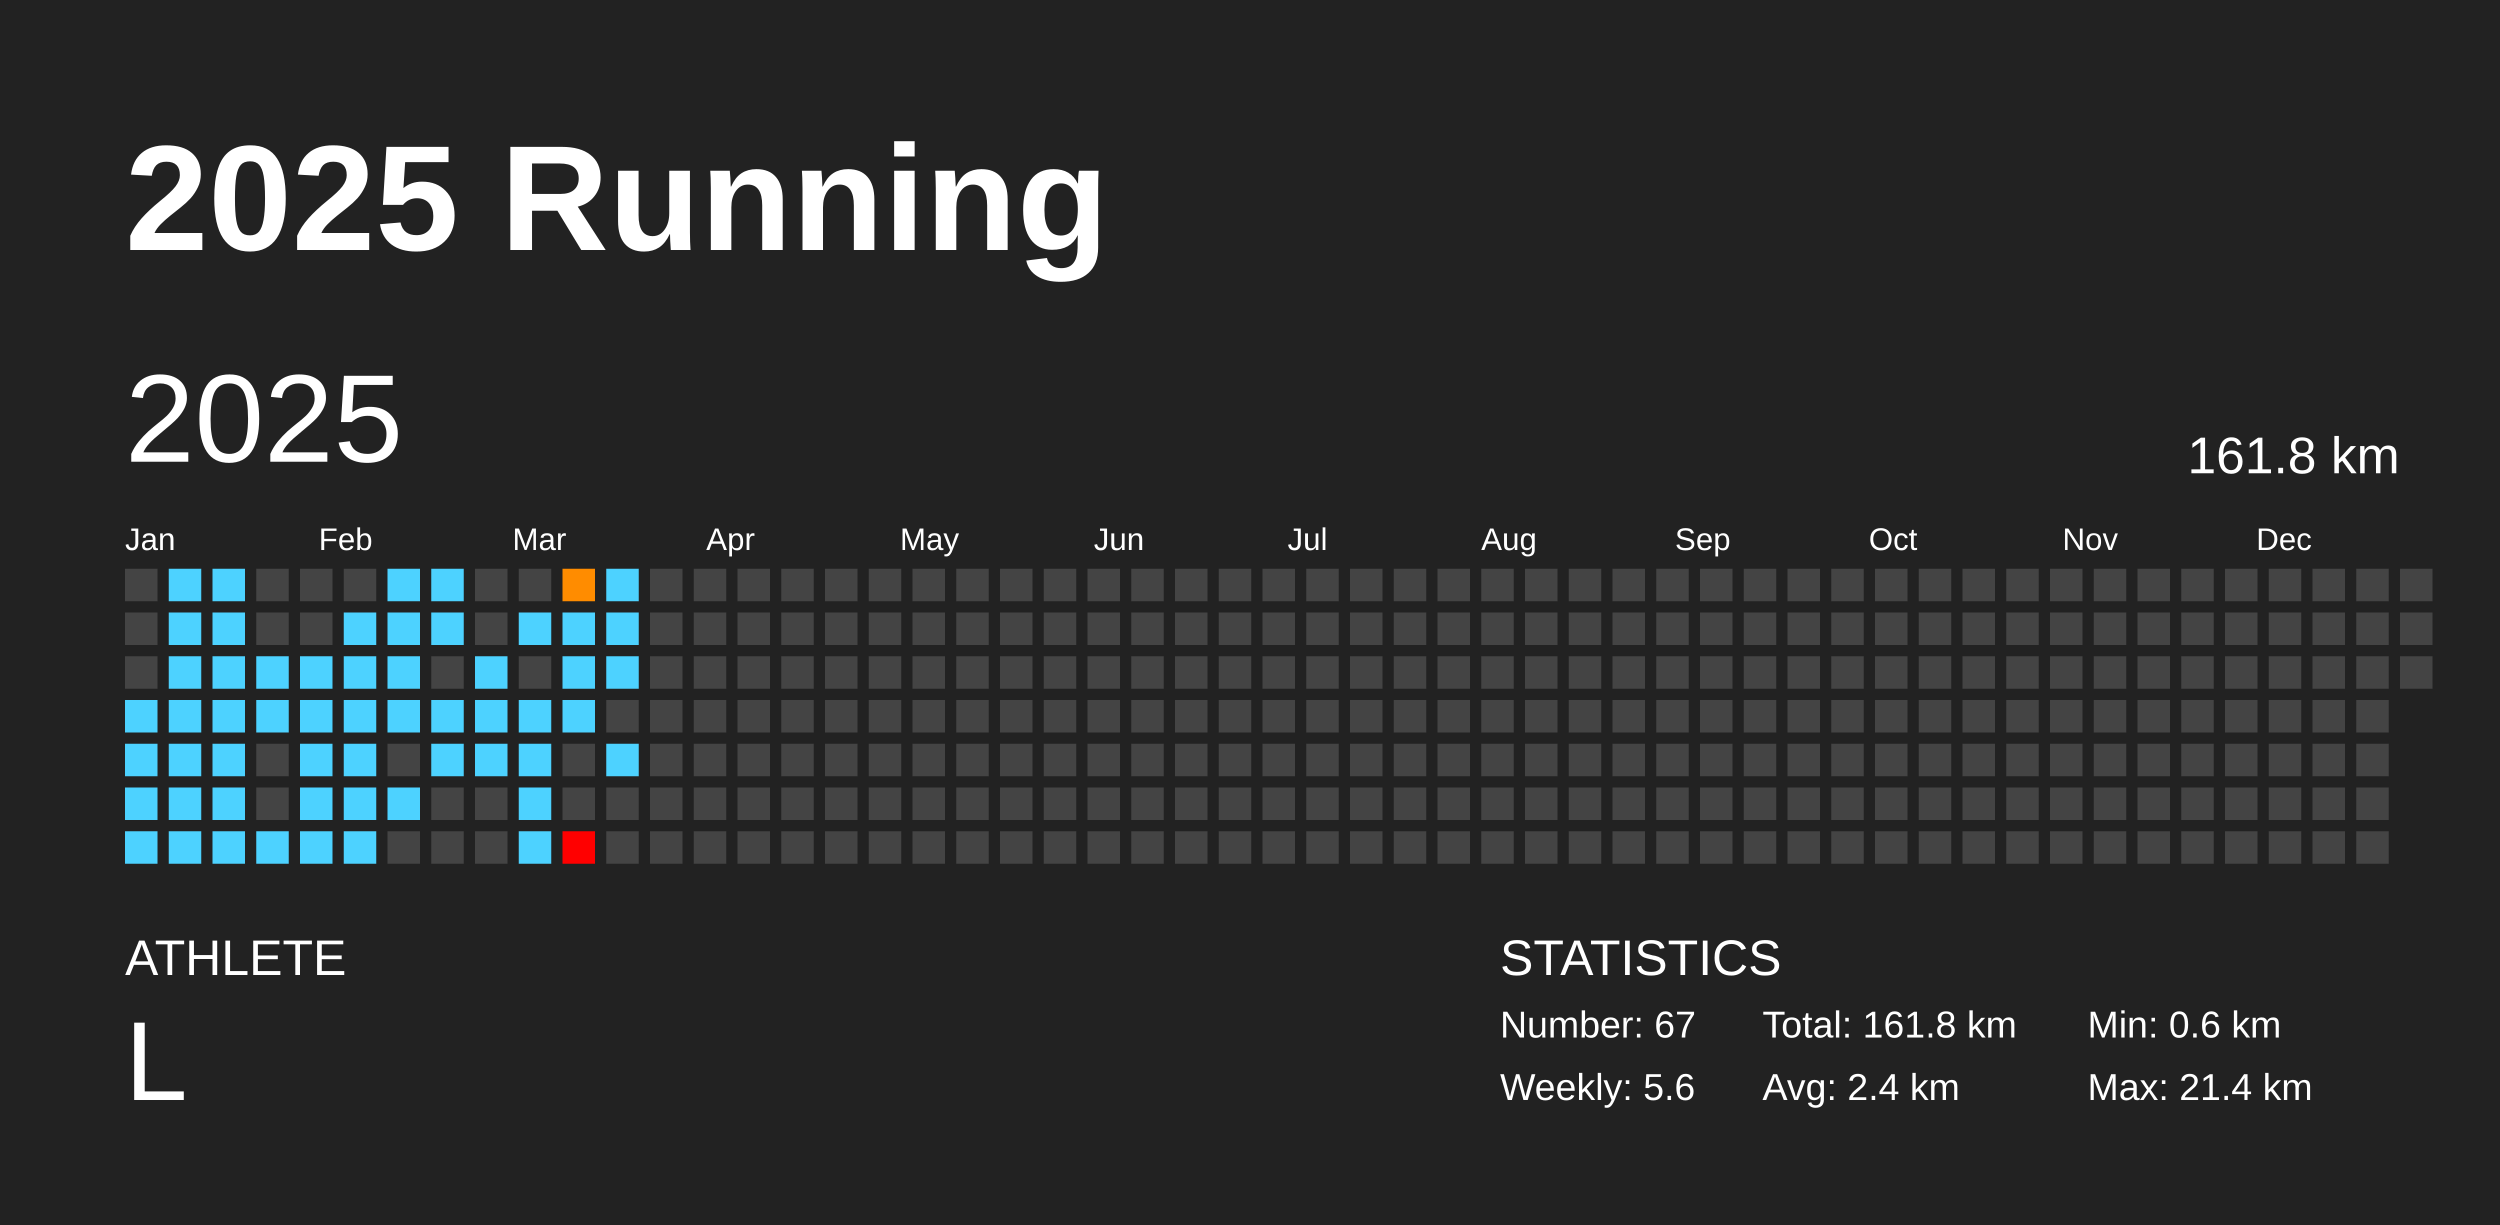
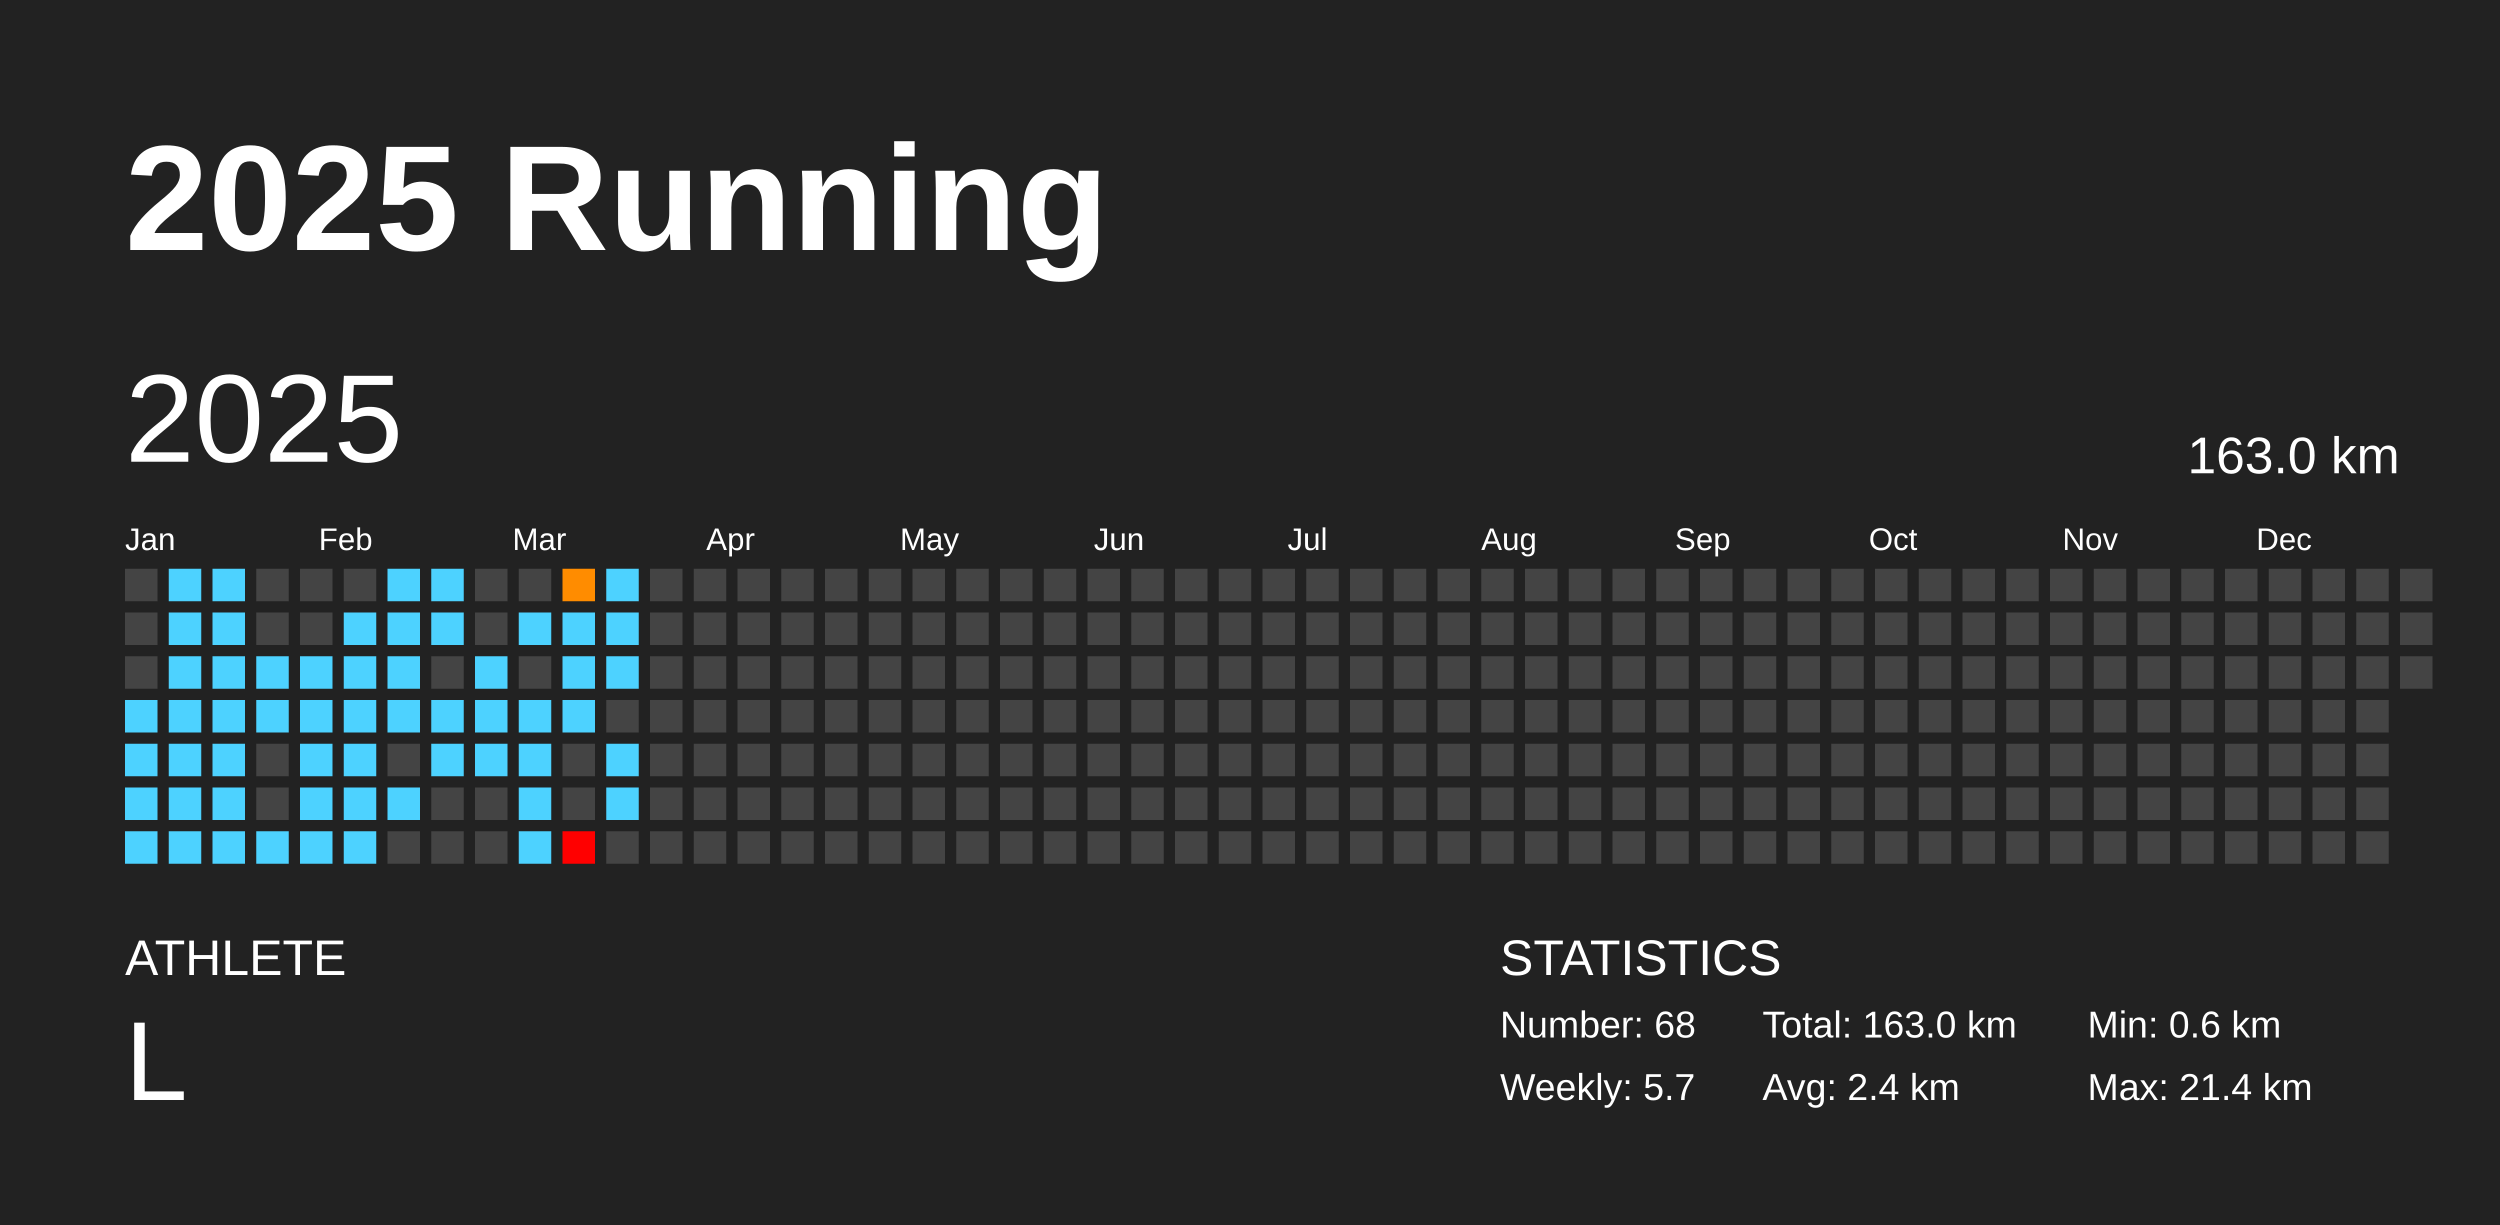
<svg xmlns="http://www.w3.org/2000/svg" baseProfile="full" height="98mm" version="1.1" viewBox="0,0,200,98" width="200mm">
  <defs />
  <rect fill="#222222" height="98" width="200" x="0" y="0" />
  <text fill="#FFFFFF" style="font-size:12px; font-family:Arial; font-weight:bold;" x="10" y="20">2025 Running</text>
  <text fill="#FFFFFF" style="font-size:4px; font-family:Arial" x="10" y="78">ATHLETE</text>
  <text fill="#FFFFFF" style="font-size:9px; font-family:Arial" x="10" y="88">L</text>
  <text fill="#FFFFFF" style="font-size:4px; font-family:Arial" x="120" y="78">STATISTICS</text>
-   <text fill="#FFFFFF" style="font-size:3px; font-family:Arial" x="120" y="83">Number: 67</text>
-   <text fill="#FFFFFF" style="font-size:3px; font-family:Arial" x="120" y="88">Weekly: 5.6</text>
-   <text fill="#FFFFFF" style="font-size:3px; font-family:Arial" x="141" y="83">Total: 161.8 km</text>
+   <text fill="#FFFFFF" style="font-size:3px; font-family:Arial" x="120" y="83">Number: 68</text>
+   <text fill="#FFFFFF" style="font-size:3px; font-family:Arial" x="120" y="88">Weekly: 5.7</text>
+   <text fill="#FFFFFF" style="font-size:3px; font-family:Arial" x="141" y="83">Total: 163.0 km</text>
  <text fill="#FFFFFF" style="font-size:3px; font-family:Arial" x="141" y="88">Avg: 2.4 km</text>
  <text fill="#FFFFFF" style="font-size:3px; font-family:Arial" x="167" y="83">Min: 0.6 km</text>
  <text fill="#FFFFFF" style="font-size:3px; font-family:Arial" x="167" y="88">Max: 21.4 km</text>
  <text dominant-baseline="hanging" fill="#FFFFFF" style="font-size:10.0px; font-family:Arial;" x="10" y="30">2025</text>
-   <text dominant-baseline="hanging" fill="#FFFFFF" style="font-size:4.125px; font-family:Arial;" x="175" y="35">161.8 km</text>
+   <text dominant-baseline="hanging" fill="#FFFFFF" style="font-size:4.125px; font-family:Arial;" x="175" y="35">163.0 km</text>
  <text fill="#FFFFFF" style="font-size:2.5px; font-family:Arial" x="10.0" y="44">Jan</text>
  <text fill="#FFFFFF" style="font-size:2.5px; font-family:Arial" x="25.5" y="44">Feb</text>
  <text fill="#FFFFFF" style="font-size:2.5px; font-family:Arial" x="41.0" y="44">Mar</text>
  <text fill="#FFFFFF" style="font-size:2.5px; font-family:Arial" x="56.5" y="44">Apr</text>
  <text fill="#FFFFFF" style="font-size:2.5px; font-family:Arial" x="72.0" y="44">May</text>
  <text fill="#FFFFFF" style="font-size:2.5px; font-family:Arial" x="87.5" y="44">Jun</text>
  <text fill="#FFFFFF" style="font-size:2.5px; font-family:Arial" x="103.0" y="44">Jul</text>
  <text fill="#FFFFFF" style="font-size:2.5px; font-family:Arial" x="118.5" y="44">Aug</text>
  <text fill="#FFFFFF" style="font-size:2.5px; font-family:Arial" x="134.0" y="44">Sep</text>
  <text fill="#FFFFFF" style="font-size:2.5px; font-family:Arial" x="149.5" y="44">Oct</text>
  <text fill="#FFFFFF" style="font-size:2.5px; font-family:Arial" x="165.0" y="44">Nov</text>
  <text fill="#FFFFFF" style="font-size:2.5px; font-family:Arial" x="180.5" y="44">Dec</text>
  <rect fill="#444444" height="2.6" width="2.6" x="10.0" y="45.5" />
  <rect fill="#444444" height="2.6" width="2.6" x="10.0" y="49.0" />
  <rect fill="#444444" height="2.6" width="2.6" x="10.0" y="52.5" />
  <rect fill="#4dd2ff" height="2.6" width="2.6" x="10.0" y="56.0" />
  <rect fill="#4dd2ff" height="2.6" width="2.6" x="10.0" y="59.5" />
  <rect fill="#4dd2ff" height="2.6" width="2.6" x="10.0" y="63.0" />
  <rect fill="#4dd2ff" height="2.6" width="2.6" x="10.0" y="66.5" />
  <rect fill="#4dd2ff" height="2.6" width="2.6" x="13.5" y="45.5" />
  <rect fill="#4dd2ff" height="2.6" width="2.6" x="13.5" y="49.0" />
  <rect fill="#4dd2ff" height="2.6" width="2.6" x="13.5" y="52.5" />
  <rect fill="#4dd2ff" height="2.6" width="2.6" x="13.5" y="56.0" />
  <rect fill="#4dd2ff" height="2.6" width="2.6" x="13.5" y="59.5" />
  <rect fill="#4dd2ff" height="2.6" width="2.6" x="13.5" y="63.0" />
  <rect fill="#4dd2ff" height="2.6" width="2.6" x="13.5" y="66.5" />
  <rect fill="#4dd2ff" height="2.6" width="2.6" x="17.0" y="45.5" />
  <rect fill="#4dd2ff" height="2.6" width="2.6" x="17.0" y="49.0" />
  <rect fill="#4dd2ff" height="2.6" width="2.6" x="17.0" y="52.5" />
  <rect fill="#4dd2ff" height="2.6" width="2.6" x="17.0" y="56.0" />
  <rect fill="#4dd2ff" height="2.6" width="2.6" x="17.0" y="59.5" />
  <rect fill="#4dd2ff" height="2.6" width="2.6" x="17.0" y="63.0" />
  <rect fill="#4dd2ff" height="2.6" width="2.6" x="17.0" y="66.5" />
  <rect fill="#444444" height="2.6" width="2.6" x="20.5" y="45.5" />
  <rect fill="#444444" height="2.6" width="2.6" x="20.5" y="49.0" />
  <rect fill="#4dd2ff" height="2.6" width="2.6" x="20.5" y="52.5" />
  <rect fill="#4dd2ff" height="2.6" width="2.6" x="20.5" y="56.0" />
  <rect fill="#444444" height="2.6" width="2.6" x="20.5" y="59.5" />
  <rect fill="#444444" height="2.6" width="2.6" x="20.5" y="63.0" />
  <rect fill="#4dd2ff" height="2.6" width="2.6" x="20.5" y="66.5" />
  <rect fill="#444444" height="2.6" width="2.6" x="24.0" y="45.5" />
  <rect fill="#444444" height="2.6" width="2.6" x="24.0" y="49.0" />
  <rect fill="#4dd2ff" height="2.6" width="2.6" x="24.0" y="52.5" />
  <rect fill="#4dd2ff" height="2.6" width="2.6" x="24.0" y="56.0" />
  <rect fill="#4dd2ff" height="2.6" width="2.6" x="24.0" y="59.5" />
  <rect fill="#4dd2ff" height="2.6" width="2.6" x="24.0" y="63.0" />
  <rect fill="#4dd2ff" height="2.6" width="2.6" x="24.0" y="66.5" />
  <rect fill="#444444" height="2.6" width="2.6" x="27.5" y="45.5" />
  <rect fill="#4dd2ff" height="2.6" width="2.6" x="27.5" y="49.0" />
  <rect fill="#4dd2ff" height="2.6" width="2.6" x="27.5" y="52.5" />
  <rect fill="#4dd2ff" height="2.6" width="2.6" x="27.5" y="56.0" />
  <rect fill="#4dd2ff" height="2.6" width="2.6" x="27.5" y="59.5" />
  <rect fill="#4dd2ff" height="2.6" width="2.6" x="27.5" y="63.0" />
  <rect fill="#4dd2ff" height="2.6" width="2.6" x="27.5" y="66.5" />
  <rect fill="#4dd2ff" height="2.6" width="2.6" x="31.0" y="45.5" />
  <rect fill="#4dd2ff" height="2.6" width="2.6" x="31.0" y="49.0" />
  <rect fill="#4dd2ff" height="2.6" width="2.6" x="31.0" y="52.5" />
  <rect fill="#4dd2ff" height="2.6" width="2.6" x="31.0" y="56.0" />
  <rect fill="#444444" height="2.6" width="2.6" x="31.0" y="59.5" />
  <rect fill="#4dd2ff" height="2.6" width="2.6" x="31.0" y="63.0" />
  <rect fill="#444444" height="2.6" width="2.6" x="31.0" y="66.5" />
  <rect fill="#4dd2ff" height="2.6" width="2.6" x="34.5" y="45.5" />
  <rect fill="#4dd2ff" height="2.6" width="2.6" x="34.5" y="49.0" />
  <rect fill="#444444" height="2.6" width="2.6" x="34.5" y="52.5" />
  <rect fill="#4dd2ff" height="2.6" width="2.6" x="34.5" y="56.0" />
  <rect fill="#4dd2ff" height="2.6" width="2.6" x="34.5" y="59.5" />
  <rect fill="#444444" height="2.6" width="2.6" x="34.5" y="63.0" />
  <rect fill="#444444" height="2.6" width="2.6" x="34.5" y="66.5" />
  <rect fill="#444444" height="2.6" width="2.6" x="38.0" y="45.5" />
  <rect fill="#444444" height="2.6" width="2.6" x="38.0" y="49.0" />
  <rect fill="#4dd2ff" height="2.6" width="2.6" x="38.0" y="52.5" />
  <rect fill="#4dd2ff" height="2.6" width="2.6" x="38.0" y="56.0" />
  <rect fill="#4dd2ff" height="2.6" width="2.6" x="38.0" y="59.5" />
  <rect fill="#444444" height="2.6" width="2.6" x="38.0" y="63.0" />
  <rect fill="#444444" height="2.6" width="2.6" x="38.0" y="66.5" />
  <rect fill="#444444" height="2.6" width="2.6" x="41.5" y="45.5" />
  <rect fill="#4dd2ff" height="2.6" width="2.6" x="41.5" y="49.0" />
  <rect fill="#444444" height="2.6" width="2.6" x="41.5" y="52.5" />
  <rect fill="#4dd2ff" height="2.6" width="2.6" x="41.5" y="56.0" />
  <rect fill="#4dd2ff" height="2.6" width="2.6" x="41.5" y="59.5" />
  <rect fill="#4dd2ff" height="2.6" width="2.6" x="41.5" y="63.0" />
  <rect fill="#4dd2ff" height="2.6" width="2.6" x="41.5" y="66.5" />
  <rect fill="#ff8c00" height="2.6" width="2.6" x="45.0" y="45.5" />
  <rect fill="#4dd2ff" height="2.6" width="2.6" x="45.0" y="49.0" />
  <rect fill="#4dd2ff" height="2.6" width="2.6" x="45.0" y="52.5" />
  <rect fill="#4dd2ff" height="2.6" width="2.6" x="45.0" y="56.0" />
  <rect fill="#444444" height="2.6" width="2.6" x="45.0" y="59.5" />
  <rect fill="#444444" height="2.6" width="2.6" x="45.0" y="63.0" />
  <rect fill="red" height="2.6" width="2.6" x="45.0" y="66.5" />
  <rect fill="#4dd2ff" height="2.6" width="2.6" x="48.5" y="45.5" />
  <rect fill="#4dd2ff" height="2.6" width="2.6" x="48.5" y="49.0" />
  <rect fill="#4dd2ff" height="2.6" width="2.6" x="48.5" y="52.5" />
  <rect fill="#444444" height="2.6" width="2.6" x="48.5" y="56.0" />
  <rect fill="#4dd2ff" height="2.6" width="2.6" x="48.5" y="59.5" />
-   <rect fill="#444444" height="2.6" width="2.6" x="48.5" y="63.0" />
+   <rect fill="#4dd2ff" height="2.6" width="2.6" x="48.5" y="63.0" />
  <rect fill="#444444" height="2.6" width="2.6" x="48.5" y="66.5" />
  <rect fill="#444444" height="2.6" width="2.6" x="52.0" y="45.5" />
  <rect fill="#444444" height="2.6" width="2.6" x="52.0" y="49.0" />
  <rect fill="#444444" height="2.6" width="2.6" x="52.0" y="52.5" />
  <rect fill="#444444" height="2.6" width="2.6" x="52.0" y="56.0" />
  <rect fill="#444444" height="2.6" width="2.6" x="52.0" y="59.5" />
  <rect fill="#444444" height="2.6" width="2.6" x="52.0" y="63.0" />
  <rect fill="#444444" height="2.6" width="2.6" x="52.0" y="66.5" />
  <rect fill="#444444" height="2.6" width="2.6" x="55.5" y="45.5" />
  <rect fill="#444444" height="2.6" width="2.6" x="55.5" y="49.0" />
  <rect fill="#444444" height="2.6" width="2.6" x="55.5" y="52.5" />
  <rect fill="#444444" height="2.6" width="2.6" x="55.5" y="56.0" />
  <rect fill="#444444" height="2.6" width="2.6" x="55.5" y="59.5" />
  <rect fill="#444444" height="2.6" width="2.6" x="55.5" y="63.0" />
  <rect fill="#444444" height="2.6" width="2.6" x="55.5" y="66.5" />
  <rect fill="#444444" height="2.6" width="2.6" x="59.0" y="45.5" />
  <rect fill="#444444" height="2.6" width="2.6" x="59.0" y="49.0" />
  <rect fill="#444444" height="2.6" width="2.6" x="59.0" y="52.5" />
  <rect fill="#444444" height="2.6" width="2.6" x="59.0" y="56.0" />
  <rect fill="#444444" height="2.6" width="2.6" x="59.0" y="59.5" />
  <rect fill="#444444" height="2.6" width="2.6" x="59.0" y="63.0" />
  <rect fill="#444444" height="2.6" width="2.6" x="59.0" y="66.5" />
  <rect fill="#444444" height="2.6" width="2.6" x="62.5" y="45.5" />
  <rect fill="#444444" height="2.6" width="2.6" x="62.5" y="49.0" />
  <rect fill="#444444" height="2.6" width="2.6" x="62.5" y="52.5" />
  <rect fill="#444444" height="2.6" width="2.6" x="62.5" y="56.0" />
  <rect fill="#444444" height="2.6" width="2.6" x="62.5" y="59.5" />
  <rect fill="#444444" height="2.6" width="2.6" x="62.5" y="63.0" />
  <rect fill="#444444" height="2.6" width="2.6" x="62.5" y="66.5" />
  <rect fill="#444444" height="2.6" width="2.6" x="66.0" y="45.5" />
  <rect fill="#444444" height="2.6" width="2.6" x="66.0" y="49.0" />
  <rect fill="#444444" height="2.6" width="2.6" x="66.0" y="52.5" />
  <rect fill="#444444" height="2.6" width="2.6" x="66.0" y="56.0" />
  <rect fill="#444444" height="2.6" width="2.6" x="66.0" y="59.5" />
  <rect fill="#444444" height="2.6" width="2.6" x="66.0" y="63.0" />
  <rect fill="#444444" height="2.6" width="2.6" x="66.0" y="66.5" />
  <rect fill="#444444" height="2.6" width="2.6" x="69.5" y="45.5" />
  <rect fill="#444444" height="2.6" width="2.6" x="69.5" y="49.0" />
  <rect fill="#444444" height="2.6" width="2.6" x="69.5" y="52.5" />
  <rect fill="#444444" height="2.6" width="2.6" x="69.5" y="56.0" />
  <rect fill="#444444" height="2.6" width="2.6" x="69.5" y="59.5" />
  <rect fill="#444444" height="2.6" width="2.6" x="69.5" y="63.0" />
  <rect fill="#444444" height="2.6" width="2.6" x="69.5" y="66.5" />
  <rect fill="#444444" height="2.6" width="2.6" x="73.0" y="45.5" />
  <rect fill="#444444" height="2.6" width="2.6" x="73.0" y="49.0" />
  <rect fill="#444444" height="2.6" width="2.6" x="73.0" y="52.5" />
  <rect fill="#444444" height="2.6" width="2.6" x="73.0" y="56.0" />
  <rect fill="#444444" height="2.6" width="2.6" x="73.0" y="59.5" />
  <rect fill="#444444" height="2.6" width="2.6" x="73.0" y="63.0" />
  <rect fill="#444444" height="2.6" width="2.6" x="73.0" y="66.5" />
  <rect fill="#444444" height="2.6" width="2.6" x="76.5" y="45.5" />
  <rect fill="#444444" height="2.6" width="2.6" x="76.5" y="49.0" />
  <rect fill="#444444" height="2.6" width="2.6" x="76.5" y="52.5" />
  <rect fill="#444444" height="2.6" width="2.6" x="76.5" y="56.0" />
  <rect fill="#444444" height="2.6" width="2.6" x="76.5" y="59.5" />
  <rect fill="#444444" height="2.6" width="2.6" x="76.5" y="63.0" />
  <rect fill="#444444" height="2.6" width="2.6" x="76.5" y="66.5" />
  <rect fill="#444444" height="2.6" width="2.6" x="80.0" y="45.5" />
  <rect fill="#444444" height="2.6" width="2.6" x="80.0" y="49.0" />
  <rect fill="#444444" height="2.6" width="2.6" x="80.0" y="52.5" />
  <rect fill="#444444" height="2.6" width="2.6" x="80.0" y="56.0" />
  <rect fill="#444444" height="2.6" width="2.6" x="80.0" y="59.5" />
  <rect fill="#444444" height="2.6" width="2.6" x="80.0" y="63.0" />
  <rect fill="#444444" height="2.6" width="2.6" x="80.0" y="66.5" />
  <rect fill="#444444" height="2.6" width="2.6" x="83.5" y="45.5" />
  <rect fill="#444444" height="2.6" width="2.6" x="83.5" y="49.0" />
  <rect fill="#444444" height="2.6" width="2.6" x="83.5" y="52.5" />
  <rect fill="#444444" height="2.6" width="2.6" x="83.5" y="56.0" />
  <rect fill="#444444" height="2.6" width="2.6" x="83.5" y="59.5" />
  <rect fill="#444444" height="2.6" width="2.6" x="83.5" y="63.0" />
  <rect fill="#444444" height="2.6" width="2.6" x="83.5" y="66.5" />
  <rect fill="#444444" height="2.6" width="2.6" x="87.0" y="45.5" />
  <rect fill="#444444" height="2.6" width="2.6" x="87.0" y="49.0" />
  <rect fill="#444444" height="2.6" width="2.6" x="87.0" y="52.5" />
  <rect fill="#444444" height="2.6" width="2.6" x="87.0" y="56.0" />
  <rect fill="#444444" height="2.6" width="2.6" x="87.0" y="59.5" />
  <rect fill="#444444" height="2.6" width="2.6" x="87.0" y="63.0" />
  <rect fill="#444444" height="2.6" width="2.6" x="87.0" y="66.5" />
  <rect fill="#444444" height="2.6" width="2.6" x="90.5" y="45.5" />
  <rect fill="#444444" height="2.6" width="2.6" x="90.5" y="49.0" />
  <rect fill="#444444" height="2.6" width="2.6" x="90.5" y="52.5" />
  <rect fill="#444444" height="2.6" width="2.6" x="90.5" y="56.0" />
  <rect fill="#444444" height="2.6" width="2.6" x="90.5" y="59.5" />
  <rect fill="#444444" height="2.6" width="2.6" x="90.5" y="63.0" />
  <rect fill="#444444" height="2.6" width="2.6" x="90.5" y="66.5" />
  <rect fill="#444444" height="2.6" width="2.6" x="94.0" y="45.5" />
  <rect fill="#444444" height="2.6" width="2.6" x="94.0" y="49.0" />
  <rect fill="#444444" height="2.6" width="2.6" x="94.0" y="52.5" />
  <rect fill="#444444" height="2.6" width="2.6" x="94.0" y="56.0" />
  <rect fill="#444444" height="2.6" width="2.6" x="94.0" y="59.5" />
  <rect fill="#444444" height="2.6" width="2.6" x="94.0" y="63.0" />
  <rect fill="#444444" height="2.6" width="2.6" x="94.0" y="66.5" />
  <rect fill="#444444" height="2.6" width="2.6" x="97.5" y="45.5" />
  <rect fill="#444444" height="2.6" width="2.6" x="97.5" y="49.0" />
  <rect fill="#444444" height="2.6" width="2.6" x="97.5" y="52.5" />
  <rect fill="#444444" height="2.6" width="2.6" x="97.5" y="56.0" />
  <rect fill="#444444" height="2.6" width="2.6" x="97.5" y="59.5" />
  <rect fill="#444444" height="2.6" width="2.6" x="97.5" y="63.0" />
  <rect fill="#444444" height="2.6" width="2.6" x="97.5" y="66.5" />
  <rect fill="#444444" height="2.6" width="2.6" x="101.0" y="45.5" />
  <rect fill="#444444" height="2.6" width="2.6" x="101.0" y="49.0" />
  <rect fill="#444444" height="2.6" width="2.6" x="101.0" y="52.5" />
  <rect fill="#444444" height="2.6" width="2.6" x="101.0" y="56.0" />
  <rect fill="#444444" height="2.6" width="2.6" x="101.0" y="59.5" />
  <rect fill="#444444" height="2.6" width="2.6" x="101.0" y="63.0" />
  <rect fill="#444444" height="2.6" width="2.6" x="101.0" y="66.5" />
  <rect fill="#444444" height="2.6" width="2.6" x="104.5" y="45.5" />
  <rect fill="#444444" height="2.6" width="2.6" x="104.5" y="49.0" />
  <rect fill="#444444" height="2.6" width="2.6" x="104.5" y="52.5" />
  <rect fill="#444444" height="2.6" width="2.6" x="104.5" y="56.0" />
  <rect fill="#444444" height="2.6" width="2.6" x="104.5" y="59.5" />
  <rect fill="#444444" height="2.6" width="2.6" x="104.5" y="63.0" />
  <rect fill="#444444" height="2.6" width="2.6" x="104.5" y="66.5" />
  <rect fill="#444444" height="2.6" width="2.6" x="108.0" y="45.5" />
  <rect fill="#444444" height="2.6" width="2.6" x="108.0" y="49.0" />
  <rect fill="#444444" height="2.6" width="2.6" x="108.0" y="52.5" />
  <rect fill="#444444" height="2.6" width="2.6" x="108.0" y="56.0" />
  <rect fill="#444444" height="2.6" width="2.6" x="108.0" y="59.5" />
  <rect fill="#444444" height="2.6" width="2.6" x="108.0" y="63.0" />
  <rect fill="#444444" height="2.6" width="2.6" x="108.0" y="66.5" />
  <rect fill="#444444" height="2.6" width="2.6" x="111.5" y="45.5" />
  <rect fill="#444444" height="2.6" width="2.6" x="111.5" y="49.0" />
  <rect fill="#444444" height="2.6" width="2.6" x="111.5" y="52.5" />
  <rect fill="#444444" height="2.6" width="2.6" x="111.5" y="56.0" />
  <rect fill="#444444" height="2.6" width="2.6" x="111.5" y="59.5" />
  <rect fill="#444444" height="2.6" width="2.6" x="111.5" y="63.0" />
  <rect fill="#444444" height="2.6" width="2.6" x="111.5" y="66.5" />
  <rect fill="#444444" height="2.6" width="2.6" x="115.0" y="45.5" />
  <rect fill="#444444" height="2.6" width="2.6" x="115.0" y="49.0" />
  <rect fill="#444444" height="2.6" width="2.6" x="115.0" y="52.5" />
  <rect fill="#444444" height="2.6" width="2.6" x="115.0" y="56.0" />
  <rect fill="#444444" height="2.6" width="2.6" x="115.0" y="59.5" />
  <rect fill="#444444" height="2.6" width="2.6" x="115.0" y="63.0" />
  <rect fill="#444444" height="2.6" width="2.6" x="115.0" y="66.5" />
  <rect fill="#444444" height="2.6" width="2.6" x="118.5" y="45.5" />
  <rect fill="#444444" height="2.6" width="2.6" x="118.5" y="49.0" />
  <rect fill="#444444" height="2.6" width="2.6" x="118.5" y="52.5" />
  <rect fill="#444444" height="2.6" width="2.6" x="118.5" y="56.0" />
  <rect fill="#444444" height="2.6" width="2.6" x="118.5" y="59.5" />
  <rect fill="#444444" height="2.6" width="2.6" x="118.5" y="63.0" />
  <rect fill="#444444" height="2.6" width="2.6" x="118.5" y="66.5" />
  <rect fill="#444444" height="2.6" width="2.6" x="122.0" y="45.5" />
  <rect fill="#444444" height="2.6" width="2.6" x="122.0" y="49.0" />
  <rect fill="#444444" height="2.6" width="2.6" x="122.0" y="52.5" />
  <rect fill="#444444" height="2.6" width="2.6" x="122.0" y="56.0" />
  <rect fill="#444444" height="2.6" width="2.6" x="122.0" y="59.5" />
  <rect fill="#444444" height="2.6" width="2.6" x="122.0" y="63.0" />
  <rect fill="#444444" height="2.6" width="2.6" x="122.0" y="66.5" />
  <rect fill="#444444" height="2.6" width="2.6" x="125.5" y="45.5" />
  <rect fill="#444444" height="2.6" width="2.6" x="125.5" y="49.0" />
  <rect fill="#444444" height="2.6" width="2.6" x="125.5" y="52.5" />
  <rect fill="#444444" height="2.6" width="2.6" x="125.5" y="56.0" />
  <rect fill="#444444" height="2.6" width="2.6" x="125.5" y="59.5" />
  <rect fill="#444444" height="2.6" width="2.6" x="125.5" y="63.0" />
  <rect fill="#444444" height="2.6" width="2.6" x="125.5" y="66.5" />
  <rect fill="#444444" height="2.6" width="2.6" x="129.0" y="45.5" />
  <rect fill="#444444" height="2.6" width="2.6" x="129.0" y="49.0" />
  <rect fill="#444444" height="2.6" width="2.6" x="129.0" y="52.5" />
  <rect fill="#444444" height="2.6" width="2.6" x="129.0" y="56.0" />
  <rect fill="#444444" height="2.6" width="2.6" x="129.0" y="59.5" />
  <rect fill="#444444" height="2.6" width="2.6" x="129.0" y="63.0" />
  <rect fill="#444444" height="2.6" width="2.6" x="129.0" y="66.5" />
  <rect fill="#444444" height="2.6" width="2.6" x="132.5" y="45.5" />
  <rect fill="#444444" height="2.6" width="2.6" x="132.5" y="49.0" />
  <rect fill="#444444" height="2.6" width="2.6" x="132.5" y="52.5" />
  <rect fill="#444444" height="2.6" width="2.6" x="132.5" y="56.0" />
  <rect fill="#444444" height="2.6" width="2.6" x="132.5" y="59.5" />
  <rect fill="#444444" height="2.6" width="2.6" x="132.5" y="63.0" />
  <rect fill="#444444" height="2.6" width="2.6" x="132.5" y="66.5" />
  <rect fill="#444444" height="2.6" width="2.6" x="136.0" y="45.5" />
  <rect fill="#444444" height="2.6" width="2.6" x="136.0" y="49.0" />
  <rect fill="#444444" height="2.6" width="2.6" x="136.0" y="52.5" />
  <rect fill="#444444" height="2.6" width="2.6" x="136.0" y="56.0" />
  <rect fill="#444444" height="2.6" width="2.6" x="136.0" y="59.5" />
  <rect fill="#444444" height="2.6" width="2.6" x="136.0" y="63.0" />
  <rect fill="#444444" height="2.6" width="2.6" x="136.0" y="66.5" />
  <rect fill="#444444" height="2.6" width="2.6" x="139.5" y="45.5" />
  <rect fill="#444444" height="2.6" width="2.6" x="139.5" y="49.0" />
  <rect fill="#444444" height="2.6" width="2.6" x="139.5" y="52.5" />
  <rect fill="#444444" height="2.6" width="2.6" x="139.5" y="56.0" />
  <rect fill="#444444" height="2.6" width="2.6" x="139.5" y="59.5" />
  <rect fill="#444444" height="2.6" width="2.6" x="139.5" y="63.0" />
  <rect fill="#444444" height="2.6" width="2.6" x="139.5" y="66.5" />
  <rect fill="#444444" height="2.6" width="2.6" x="143.0" y="45.5" />
  <rect fill="#444444" height="2.6" width="2.6" x="143.0" y="49.0" />
  <rect fill="#444444" height="2.6" width="2.6" x="143.0" y="52.5" />
  <rect fill="#444444" height="2.6" width="2.6" x="143.0" y="56.0" />
  <rect fill="#444444" height="2.6" width="2.6" x="143.0" y="59.5" />
  <rect fill="#444444" height="2.6" width="2.6" x="143.0" y="63.0" />
  <rect fill="#444444" height="2.6" width="2.6" x="143.0" y="66.5" />
  <rect fill="#444444" height="2.6" width="2.6" x="146.5" y="45.5" />
  <rect fill="#444444" height="2.6" width="2.6" x="146.5" y="49.0" />
  <rect fill="#444444" height="2.6" width="2.6" x="146.5" y="52.5" />
  <rect fill="#444444" height="2.6" width="2.6" x="146.5" y="56.0" />
  <rect fill="#444444" height="2.6" width="2.6" x="146.5" y="59.5" />
  <rect fill="#444444" height="2.6" width="2.6" x="146.5" y="63.0" />
  <rect fill="#444444" height="2.6" width="2.6" x="146.5" y="66.5" />
  <rect fill="#444444" height="2.6" width="2.6" x="150.0" y="45.5" />
  <rect fill="#444444" height="2.6" width="2.6" x="150.0" y="49.0" />
  <rect fill="#444444" height="2.6" width="2.6" x="150.0" y="52.5" />
  <rect fill="#444444" height="2.6" width="2.6" x="150.0" y="56.0" />
  <rect fill="#444444" height="2.6" width="2.6" x="150.0" y="59.5" />
  <rect fill="#444444" height="2.6" width="2.6" x="150.0" y="63.0" />
  <rect fill="#444444" height="2.6" width="2.6" x="150.0" y="66.5" />
  <rect fill="#444444" height="2.6" width="2.6" x="153.5" y="45.5" />
  <rect fill="#444444" height="2.6" width="2.6" x="153.5" y="49.0" />
  <rect fill="#444444" height="2.6" width="2.6" x="153.5" y="52.5" />
  <rect fill="#444444" height="2.6" width="2.6" x="153.5" y="56.0" />
  <rect fill="#444444" height="2.6" width="2.6" x="153.5" y="59.5" />
  <rect fill="#444444" height="2.6" width="2.6" x="153.5" y="63.0" />
  <rect fill="#444444" height="2.6" width="2.6" x="153.5" y="66.5" />
  <rect fill="#444444" height="2.6" width="2.6" x="157.0" y="45.5" />
  <rect fill="#444444" height="2.6" width="2.6" x="157.0" y="49.0" />
  <rect fill="#444444" height="2.6" width="2.6" x="157.0" y="52.5" />
  <rect fill="#444444" height="2.6" width="2.6" x="157.0" y="56.0" />
  <rect fill="#444444" height="2.6" width="2.6" x="157.0" y="59.5" />
  <rect fill="#444444" height="2.6" width="2.6" x="157.0" y="63.0" />
  <rect fill="#444444" height="2.6" width="2.6" x="157.0" y="66.5" />
  <rect fill="#444444" height="2.6" width="2.6" x="160.5" y="45.5" />
  <rect fill="#444444" height="2.6" width="2.6" x="160.5" y="49.0" />
  <rect fill="#444444" height="2.6" width="2.6" x="160.5" y="52.5" />
  <rect fill="#444444" height="2.6" width="2.6" x="160.5" y="56.0" />
  <rect fill="#444444" height="2.6" width="2.6" x="160.5" y="59.5" />
  <rect fill="#444444" height="2.6" width="2.6" x="160.5" y="63.0" />
  <rect fill="#444444" height="2.6" width="2.6" x="160.5" y="66.5" />
  <rect fill="#444444" height="2.6" width="2.6" x="164.0" y="45.5" />
  <rect fill="#444444" height="2.6" width="2.6" x="164.0" y="49.0" />
  <rect fill="#444444" height="2.6" width="2.6" x="164.0" y="52.5" />
  <rect fill="#444444" height="2.6" width="2.6" x="164.0" y="56.0" />
  <rect fill="#444444" height="2.6" width="2.6" x="164.0" y="59.5" />
  <rect fill="#444444" height="2.6" width="2.6" x="164.0" y="63.0" />
  <rect fill="#444444" height="2.6" width="2.6" x="164.0" y="66.5" />
  <rect fill="#444444" height="2.6" width="2.6" x="167.5" y="45.5" />
  <rect fill="#444444" height="2.6" width="2.6" x="167.5" y="49.0" />
  <rect fill="#444444" height="2.6" width="2.6" x="167.5" y="52.5" />
  <rect fill="#444444" height="2.6" width="2.6" x="167.5" y="56.0" />
  <rect fill="#444444" height="2.6" width="2.6" x="167.5" y="59.5" />
  <rect fill="#444444" height="2.6" width="2.6" x="167.5" y="63.0" />
  <rect fill="#444444" height="2.6" width="2.6" x="167.5" y="66.5" />
  <rect fill="#444444" height="2.6" width="2.6" x="171.0" y="45.5" />
  <rect fill="#444444" height="2.6" width="2.6" x="171.0" y="49.0" />
  <rect fill="#444444" height="2.6" width="2.6" x="171.0" y="52.5" />
  <rect fill="#444444" height="2.6" width="2.6" x="171.0" y="56.0" />
  <rect fill="#444444" height="2.6" width="2.6" x="171.0" y="59.5" />
  <rect fill="#444444" height="2.6" width="2.6" x="171.0" y="63.0" />
  <rect fill="#444444" height="2.6" width="2.6" x="171.0" y="66.5" />
  <rect fill="#444444" height="2.6" width="2.6" x="174.5" y="45.5" />
  <rect fill="#444444" height="2.6" width="2.6" x="174.5" y="49.0" />
  <rect fill="#444444" height="2.6" width="2.6" x="174.5" y="52.5" />
  <rect fill="#444444" height="2.6" width="2.6" x="174.5" y="56.0" />
  <rect fill="#444444" height="2.6" width="2.6" x="174.5" y="59.5" />
  <rect fill="#444444" height="2.6" width="2.6" x="174.5" y="63.0" />
  <rect fill="#444444" height="2.6" width="2.6" x="174.5" y="66.5" />
  <rect fill="#444444" height="2.6" width="2.6" x="178.0" y="45.5" />
  <rect fill="#444444" height="2.6" width="2.6" x="178.0" y="49.0" />
  <rect fill="#444444" height="2.6" width="2.6" x="178.0" y="52.5" />
  <rect fill="#444444" height="2.6" width="2.6" x="178.0" y="56.0" />
  <rect fill="#444444" height="2.6" width="2.6" x="178.0" y="59.5" />
  <rect fill="#444444" height="2.6" width="2.6" x="178.0" y="63.0" />
  <rect fill="#444444" height="2.6" width="2.6" x="178.0" y="66.5" />
  <rect fill="#444444" height="2.6" width="2.6" x="181.5" y="45.5" />
  <rect fill="#444444" height="2.6" width="2.6" x="181.5" y="49.0" />
  <rect fill="#444444" height="2.6" width="2.6" x="181.5" y="52.5" />
  <rect fill="#444444" height="2.6" width="2.6" x="181.5" y="56.0" />
  <rect fill="#444444" height="2.6" width="2.6" x="181.5" y="59.5" />
  <rect fill="#444444" height="2.6" width="2.6" x="181.5" y="63.0" />
  <rect fill="#444444" height="2.6" width="2.6" x="181.5" y="66.5" />
  <rect fill="#444444" height="2.6" width="2.6" x="185.0" y="45.5" />
  <rect fill="#444444" height="2.6" width="2.6" x="185.0" y="49.0" />
  <rect fill="#444444" height="2.6" width="2.6" x="185.0" y="52.5" />
  <rect fill="#444444" height="2.6" width="2.6" x="185.0" y="56.0" />
  <rect fill="#444444" height="2.6" width="2.6" x="185.0" y="59.5" />
  <rect fill="#444444" height="2.6" width="2.6" x="185.0" y="63.0" />
  <rect fill="#444444" height="2.6" width="2.6" x="185.0" y="66.5" />
  <rect fill="#444444" height="2.6" width="2.6" x="188.5" y="45.5" />
  <rect fill="#444444" height="2.6" width="2.6" x="188.5" y="49.0" />
  <rect fill="#444444" height="2.6" width="2.6" x="188.5" y="52.5" />
  <rect fill="#444444" height="2.6" width="2.6" x="188.5" y="56.0" />
  <rect fill="#444444" height="2.6" width="2.6" x="188.5" y="59.5" />
  <rect fill="#444444" height="2.6" width="2.6" x="188.5" y="63.0" />
  <rect fill="#444444" height="2.6" width="2.6" x="188.5" y="66.5" />
  <rect fill="#444444" height="2.6" width="2.6" x="192.0" y="45.5" />
  <rect fill="#444444" height="2.6" width="2.6" x="192.0" y="49.0" />
  <rect fill="#444444" height="2.6" width="2.6" x="192.0" y="52.5" />
</svg>
